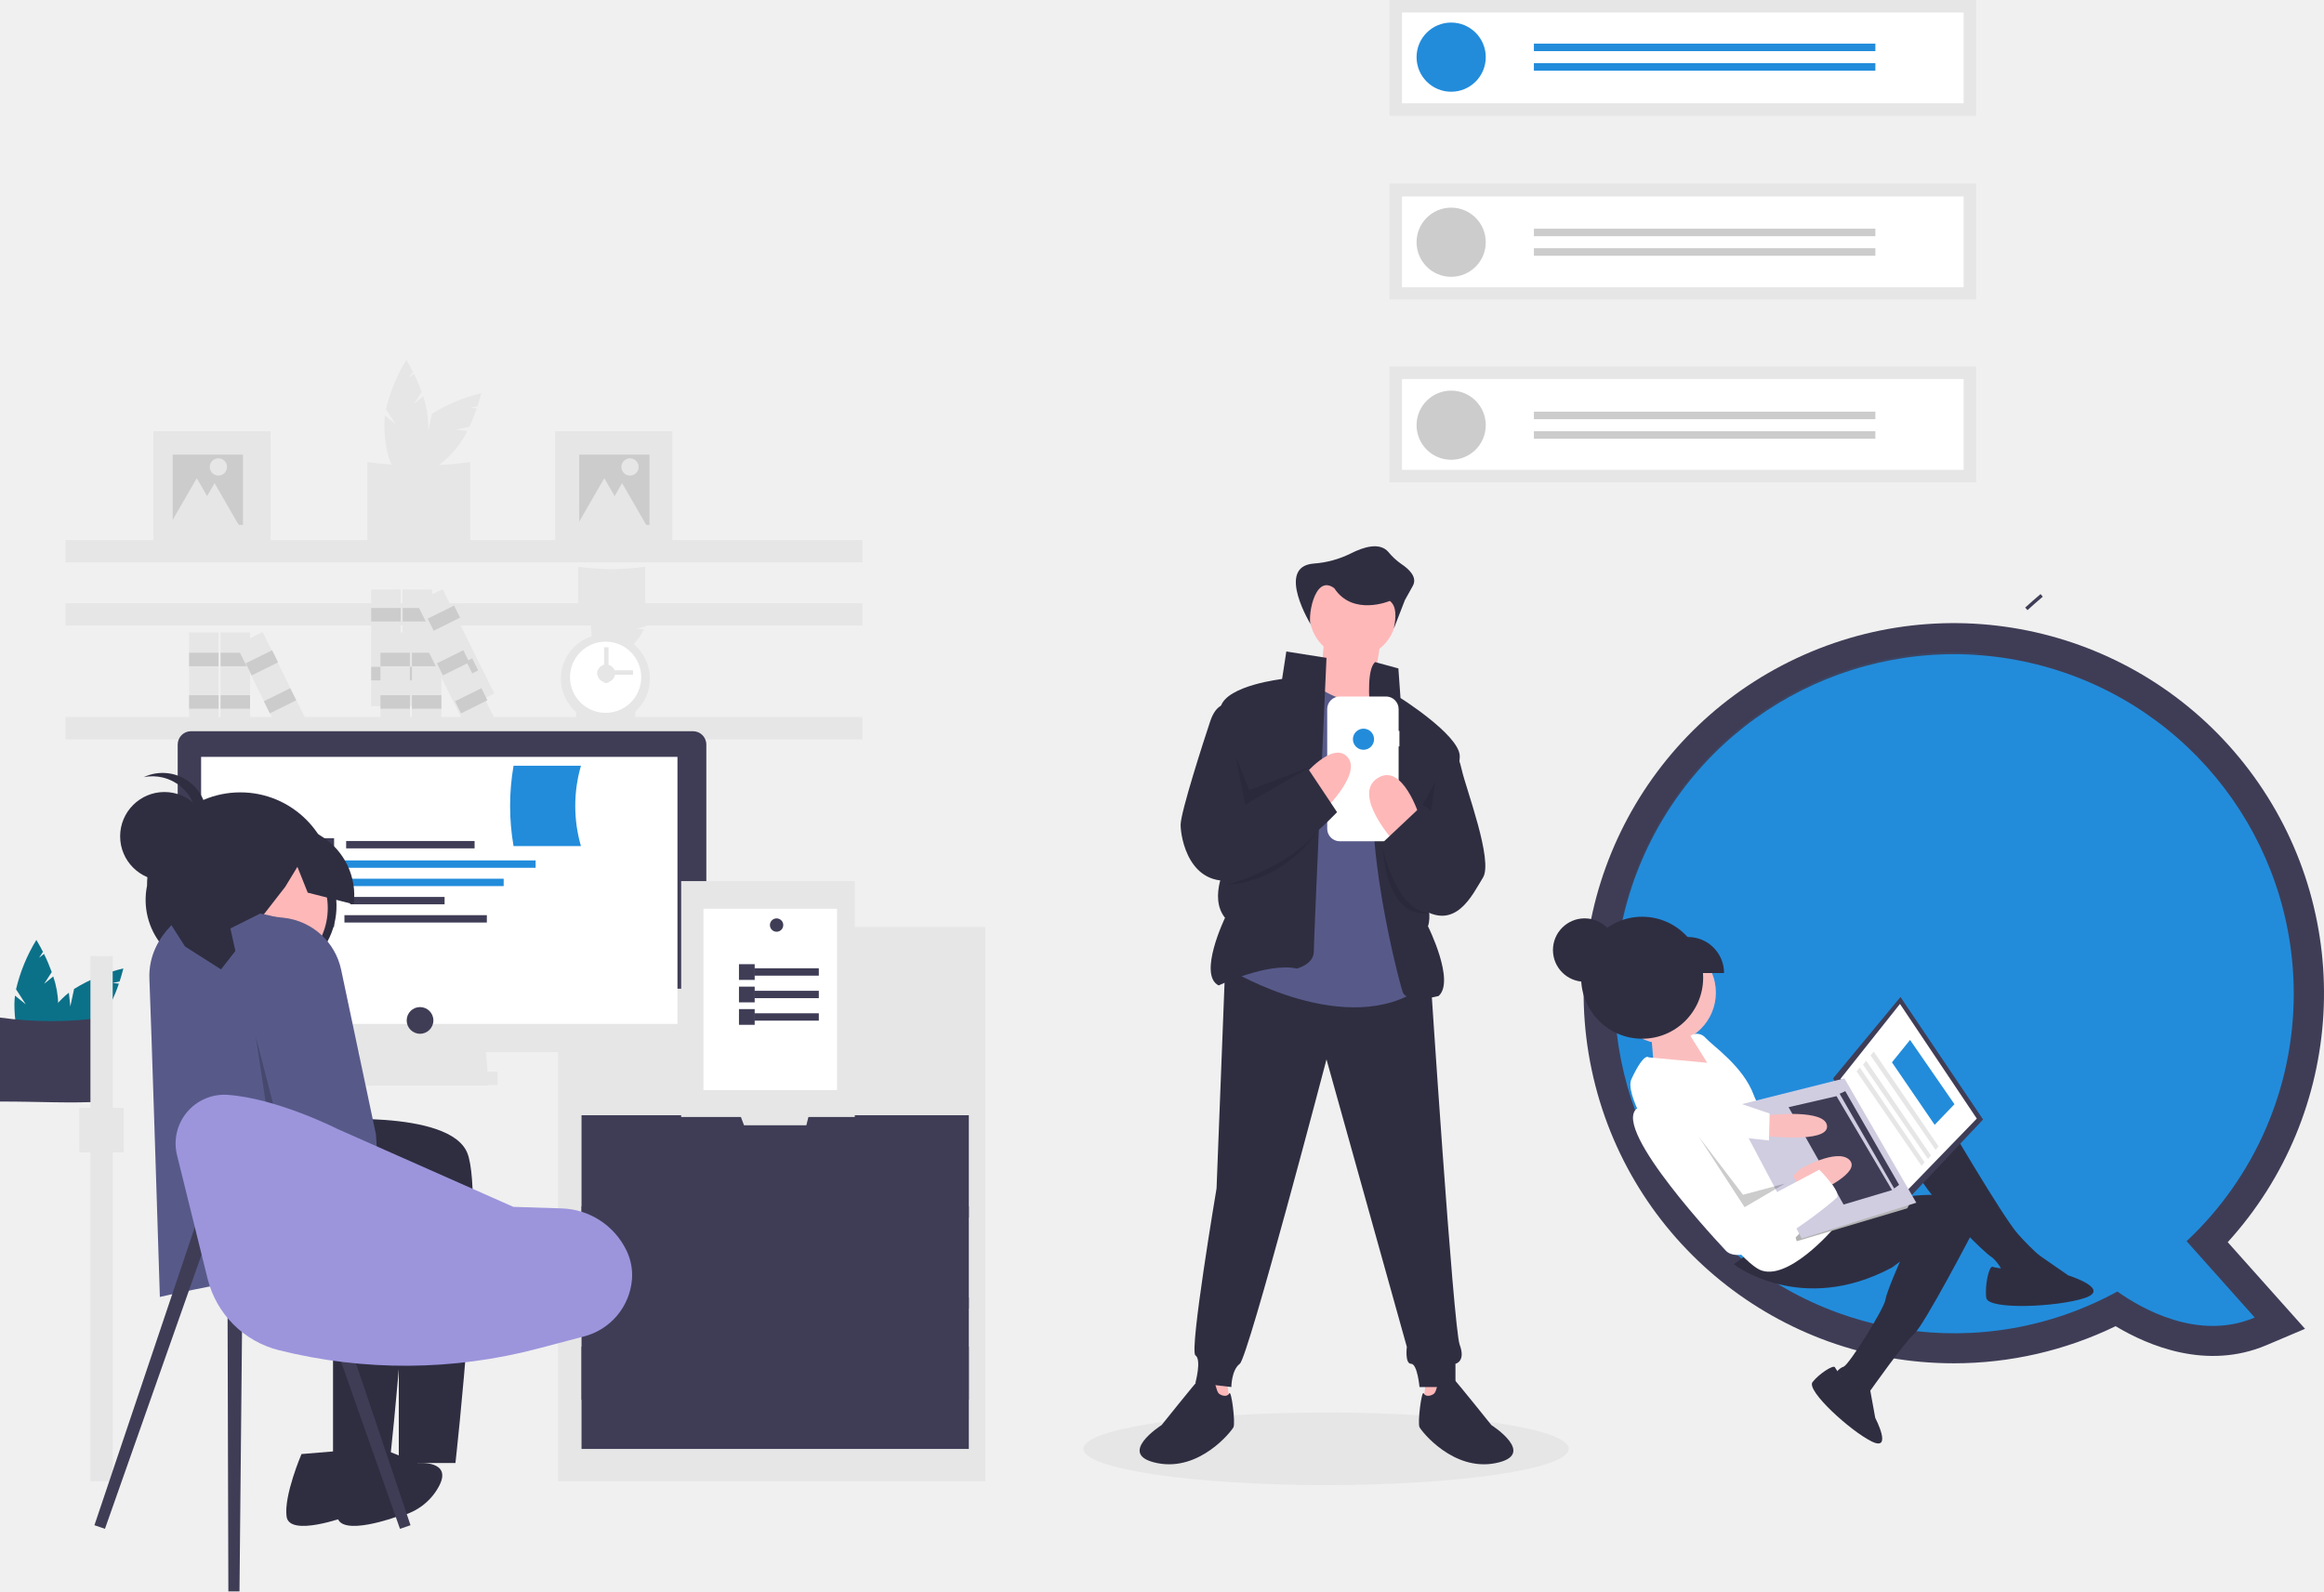
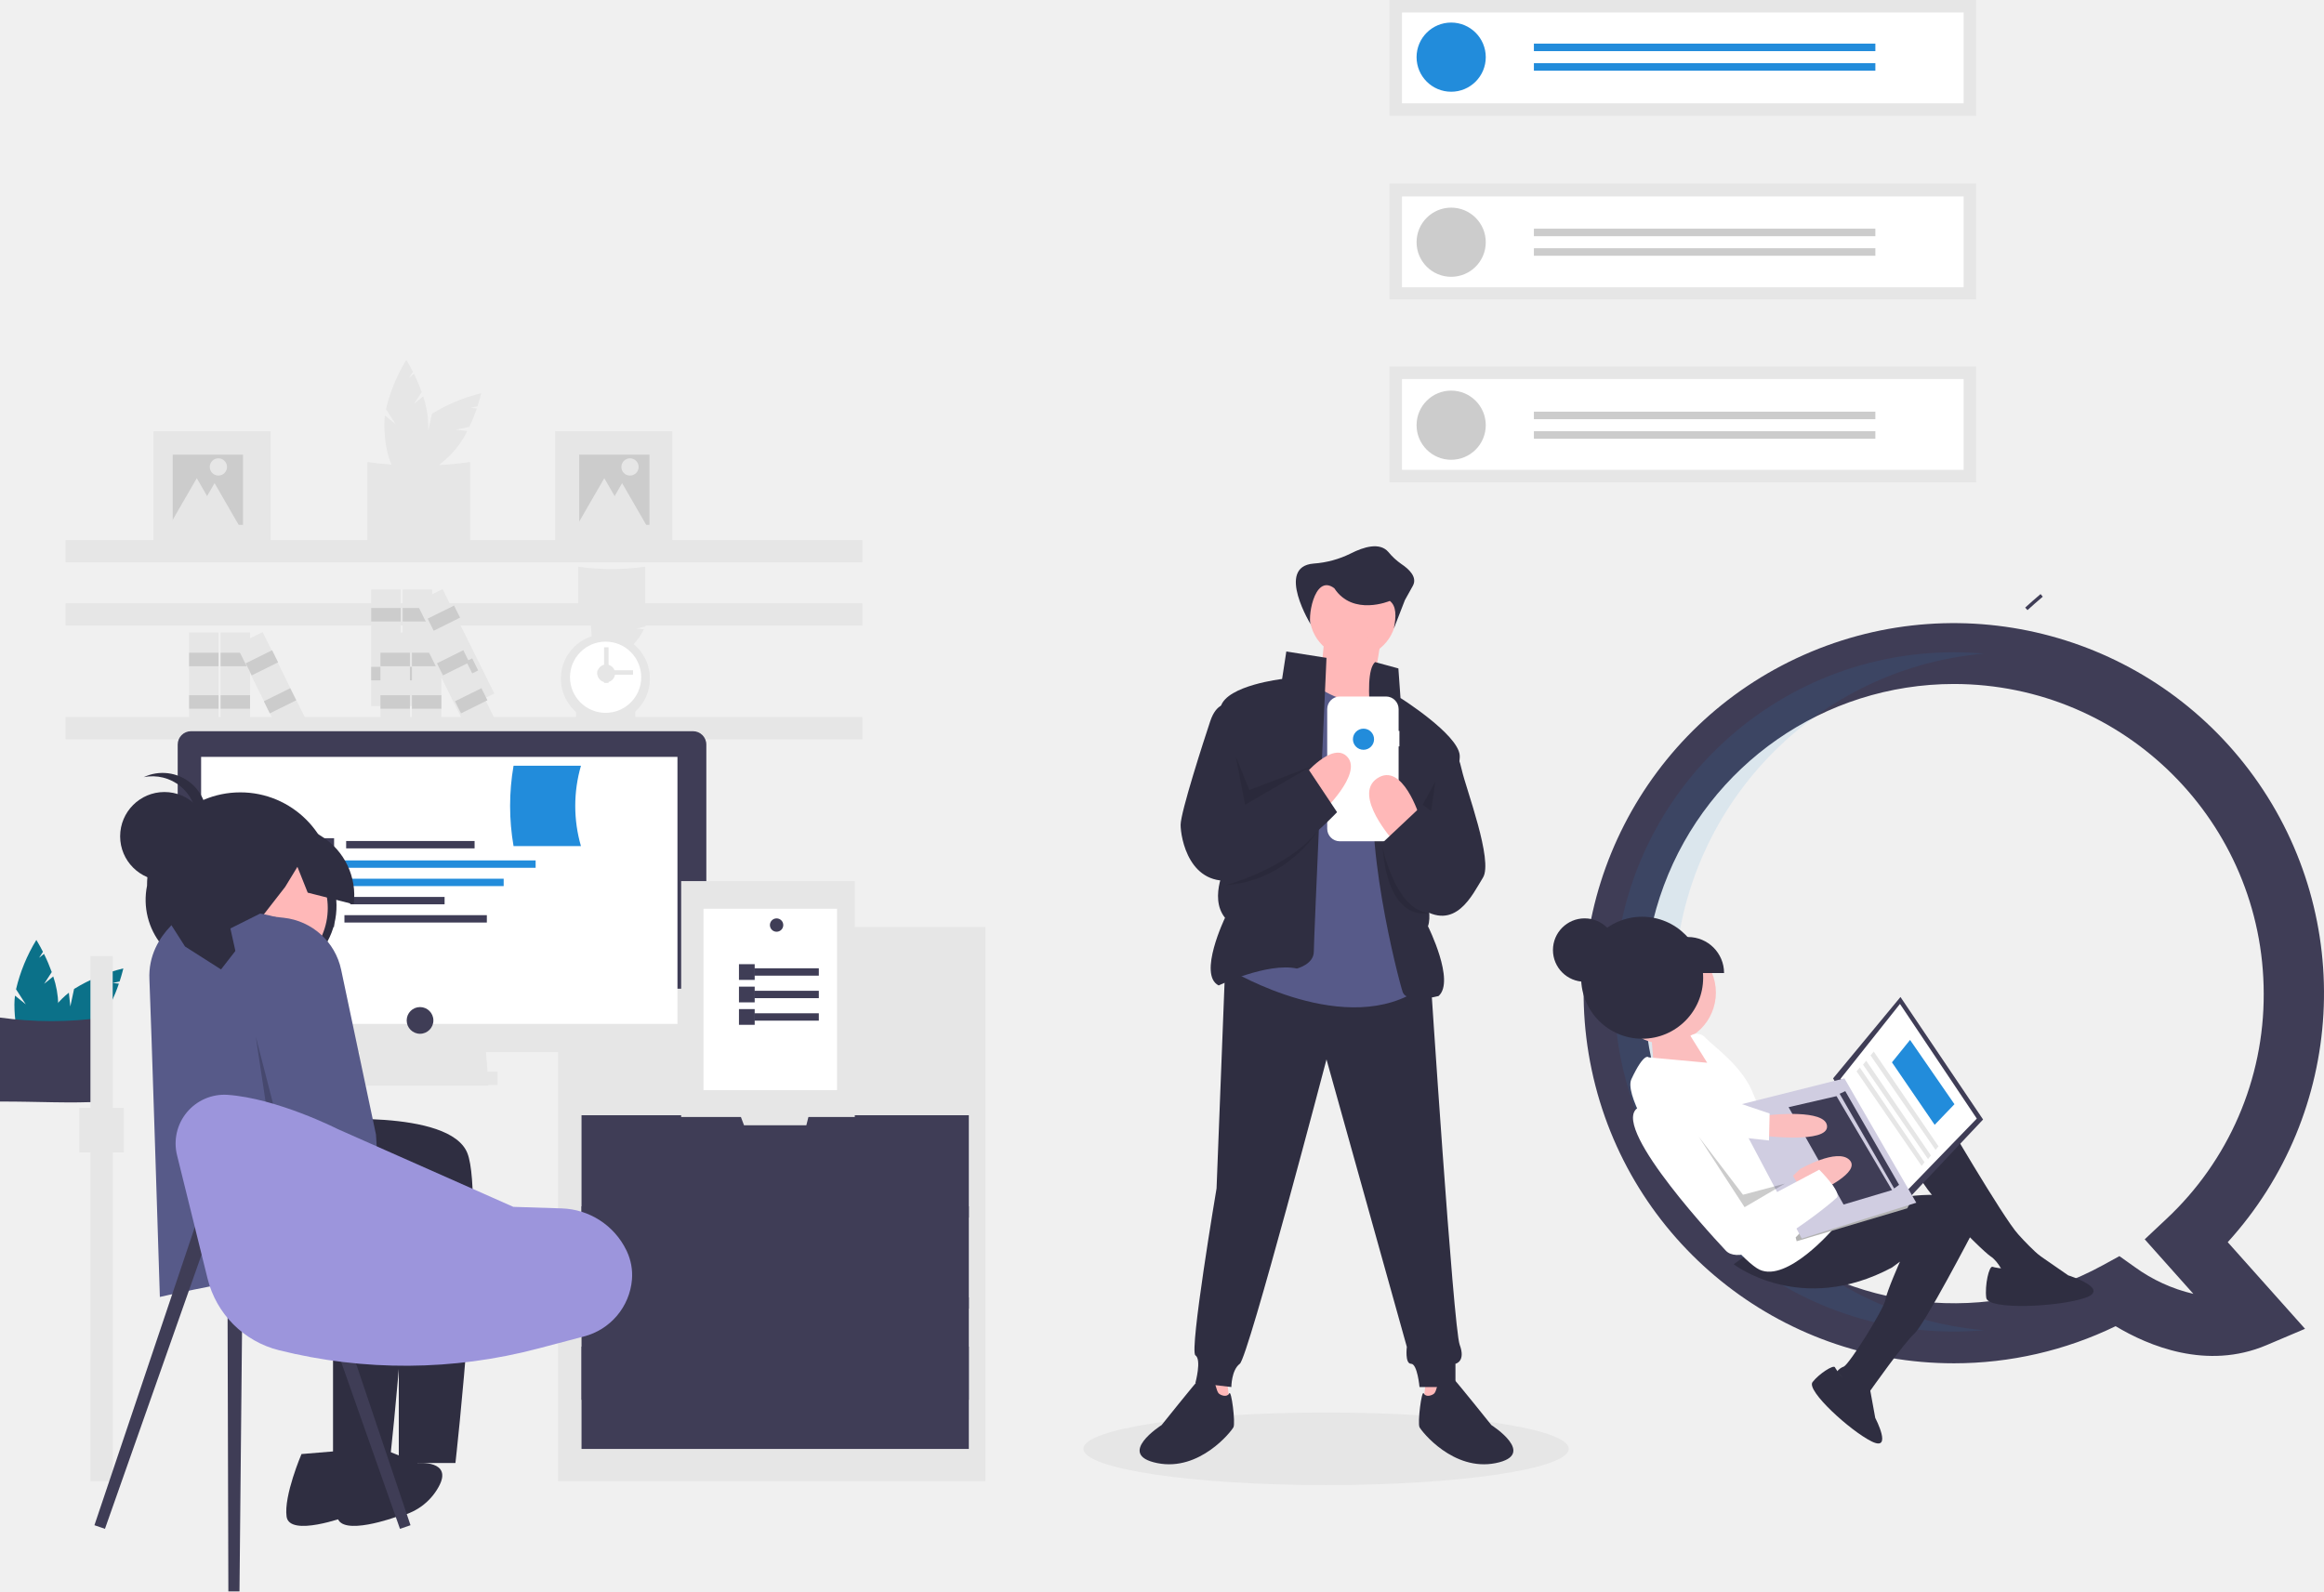
<svg xmlns="http://www.w3.org/2000/svg" width="609.286" height="417.322" viewBox="0 0 609.286 417.322">
  <g transform="translate(-643.714 -280.551)">
    <g transform="translate(374.918 277.335)">
      <ellipse cx="63.624" cy="9.52" rx="63.624" ry="9.52" transform="translate(552.834 373.625)" fill="#e6e6e6" />
      <circle cx="2.346" cy="2.346" r="2.346" transform="translate(621.424 213.776)" fill="#f2f2f2" />
      <path d="M644.576,718.4l.554,4.988-4.988-.554v-6.1Z" transform="translate(-54.062 -353.11)" fill="#ffb8b8" />
      <path d="M787.705,718.4l-.554,4.988,4.988-.554v-6.1Z" transform="translate(-145.091 -353.11)" fill="#ffb8b8" />
      <path d="M793.807,492.226l-2.217,57.089s-7.205,42.678-5.543,43.786,0,7.205,0,7.205l9.422,1.108s0-4.434,2.217-6.1S820.412,515.5,820.412,515.5l21.062,75.379s-.554,4.434,1.109,4.434,2.217,6.1,2.217,6.1h9.422v-6.1s2.771-.554,1.109-4.988-7.76-98.1-7.76-98.1Z" transform="translate(-203.847 -234.465)" fill="#2f2e41" />
      <path d="M767.649,773.08s-2.771-1.663-3.88-.554-9.977,12.194-9.977,12.194-12.194,7.76-1.108,9.977,19.4-8.314,19.953-9.422-.554-9.977-1.108-8.868-2.217.554-2.771,0S767.649,773.08,767.649,773.08Z" transform="translate(-180.46 -407.794)" fill="#2f2e41" />
      <path d="M945.483,773.08s2.771-1.663,3.88-.554,9.977,12.194,9.977,12.194,12.194,7.76,1.109,9.977-19.4-8.314-19.953-9.422.554-9.977,1.109-8.868,2.217.554,2.771,0S945.483,773.08,945.483,773.08Z" transform="translate(-299.543 -407.794)" fill="#2f2e41" />
      <circle cx="11.362" cy="11.362" r="11.362" transform="translate(612.13 153.005)" fill="#ffb8b8" />
      <path d="M716.037,209.3l-1.663,17.182,13.3,2.771L731,208.75Z" transform="translate(-100.027 -38.563)" fill="#ffb8b8" />
      <path d="M849.441,297.737s-3.326,7.205-15.519-.554L811.2,371.454s30.484,18.291,49.883,4.434l-6.651-74.825Z" transform="translate(-219.574 -113.694)" fill="#575a89" />
      <path d="M827.323,274.1l-10.531-1.663-1.109,7.205s-14.411,1.663-16.073,7.205l1.663,41.015s-4.988,8.868-.554,14.411c0,0-7.205,14.965-1.663,17.736,0,0,12.748-6.1,20.508-4.434,0,0,4.434-1.109,4.434-4.434S827.323,274.1,827.323,274.1Z" transform="translate(-210.759 -98.372)" fill="#2f2e41" />
      <path d="M907.586,279.716l6.1,1.663.554,7.76s14.965,9.422,15.519,14.965-11.085,32.147-11.085,32.147,4.434,7.76,2.771,12.748c0,0,7.205,14.411,2.771,18.291,0,0-8.314,2.217-9.422-1.109s-11.085-41.569-6.651-59.86C908.14,306.321,903.706,283.042,907.586,279.716Z" transform="translate(-278.273 -102.878)" fill="#2f2e41" />
      <path d="M896.127,312.446h-.209v-5.715a3.308,3.308,0,0,0-3.308-3.308H880.5a3.308,3.308,0,0,0-3.308,3.308v31.353a3.308,3.308,0,0,0,3.308,3.308h12.108a3.308,3.308,0,0,0,3.308-3.308v-21.57h.209Z" transform="translate(-260.441 -117.558)" fill="#fff" />
      <path d="M919.259,368.37s-4.434-14.411-11.085-9.977,4.434,16.628,4.434,16.628Z" transform="translate(-278.307 -151.071)" fill="#ffb8b8" />
      <path d="M860.685,348.275s7.76-9.422,11.639-4.988-6.651,14.411-6.651,14.411Z" transform="translate(-250.218 -141.507)" fill="#ffb8b8" />
      <path d="M788.458,308.8s-2.771-.554-4.434,4.434-7.76,23.833-7.76,27.159,2.217,16.628,14.411,14.411,26.6-17.736,26.6-17.736l-7.76-11.639L792.892,335.4Z" transform="translate(-197.943 -120.874)" fill="#2f2e41" />
      <path d="M657.882,291.9,660.2,303.86l17.182-9.976-16.074,6.1-3.544-8.792Z" transform="translate(-64.973 -89.609)" opacity="0.1" />
      <path d="M786.424,314.551l2.217,1.663,1.108-7.76Z" transform="translate(-144.641 -100.3)" opacity="0.1" />
      <path d="M807.558,410.3s16.28-4.429,23.936-14.131C831.495,396.166,823.632,409.189,807.558,410.3Z" transform="translate(-217.321 -174.985)" opacity="0.1" />
      <path d="M915.268,407.076s3.428,16.778,12.245,17.257C927.513,424.333,916.931,427.584,915.268,407.076Z" transform="translate(-284.016 -181.74)" opacity="0.1" />
      <path d="M933.732,337.938s1.663,1.109,2.771,6.1,8.314,23.833,5.543,28.267-7.205,14.411-16.628,7.76L916,362.88l9.422-8.868,3.88,2.771Z" transform="translate(-284.467 -138.929)" fill="#2f2e41" />
      <path d="M859.648,220.749s-9.529-15.444.621-16.247A25.878,25.878,0,0,0,870,201.849c3.364-1.712,7.6-3.013,9.853-.378a16.745,16.745,0,0,0,3.407,3.156c1.98,1.313,4.27,3.441,3,5.724l-2.079,3.743-2.911,7.486c.678-3.229.7-5.94-1.04-7.278,0,0-9.678,4.119-14.556-3.327C860.218,206.879,858.481,219.773,859.648,220.749Z" transform="translate(-247.063 -53.5)" fill="#2f2e41" />
      <circle cx="2.771" cy="2.771" r="2.771" transform="translate(623.493 194.297)" fill="#228cdb" />
    </g>
    <g transform="translate(1008 280.551)">
      <rect width="153.804" height="30.366" transform="translate(0 96.122)" fill="#e6e6e6" />
      <rect width="153.804" height="30.366" transform="translate(0 48.14)" fill="#e6e6e6" />
      <rect width="153.804" height="30.366" fill="#e6e6e6" />
      <path d="M183.95,174.985H331.2V151.176H183.95Z" transform="translate(-180.671 -147.898)" fill="#fff" />
      <path d="M183.95,322.735H331.2V298.927H183.95Z" transform="translate(-180.671 -247.402)" fill="#fff" />
      <path d="M183.95,469.353H331.2V445.545H183.95Z" transform="translate(-180.671 -346.144)" fill="#fff" />
      <circle cx="9.07" cy="9.07" r="9.07" transform="translate(7.099 5.916)" fill="#228cdb" />
      <rect width="89.522" height="1.972" transform="translate(37.859 11.437)" fill="#228cdb" />
      <rect width="89.522" height="1.972" transform="translate(37.859 16.563)" fill="#228cdb" />
      <circle cx="9.07" cy="9.07" r="9.07" transform="translate(7.099 54.45)" fill="#ccc" />
      <rect width="89.522" height="1.972" transform="translate(37.859 59.971)" fill="#ccc" />
      <rect width="89.522" height="1.972" transform="translate(37.859 65.098)" fill="#ccc" />
      <circle cx="9.07" cy="9.07" r="9.07" transform="translate(7.099 102.432)" fill="#ccc" />
      <rect width="89.522" height="1.972" transform="translate(37.859 107.954)" fill="#ccc" />
      <rect width="89.522" height="1.972" transform="translate(37.859 113.08)" fill="#ccc" />
    </g>
    <g transform="translate(1050.851 338.64)">
      <path d="M272.591,534.157a97.048,97.048,0,1,1,71.764-31.766l20.267,22.719-10.113,4.29c-15.645,6.636-30.955.179-39.549-4.975A97.171,97.171,0,0,1,272.591,534.157Zm0-178.144a81.2,81.2,0,1,0,39.043,152.41l4.322-2.375,4.025,2.864a42.578,42.578,0,0,0,15.362,7.029l-12.753-14.3,5.59-5.253a80.435,80.435,0,0,0,25.609-59.18A81.292,81.292,0,0,0,272.591,356.013Z" transform="translate(-167.444 -234.736)" fill="#3f3d56" />
-       <path d="M371.058,446.674a89.037,89.037,0,1,0-46.245,78.115c6.157,4.381,21.178,13.119,36.016,6.825l-17.862-20.023a88.82,88.82,0,0,0,28.091-64.917Z" transform="translate(-176.84 -244.198)" fill="#228cdb" />
+       <path d="M371.058,446.674a89.037,89.037,0,1,0-46.245,78.115c6.157,4.381,21.178,13.119,36.016,6.825l-17.862-20.023a88.82,88.82,0,0,0,28.091-64.917Z" transform="translate(-176.84 -244.198)" fill="rgba(34,140,219,0)" />
      <path d="M208.66,445.7a89.076,89.076,0,0,1,81.2-88.722c-2.595-.227-5.219-.35-7.873-.35a89.072,89.072,0,1,0,0,178.144c2.65,0,5.269-.125,7.86-.351A89.076,89.076,0,0,1,208.66,445.7Z" transform="translate(-176.84 -243.672)" fill="#228cdb" opacity="0.1" style="isolation:isolate" />
      <circle cx="8.311" cy="8.311" r="8.311" transform="translate(0.002 182.741)" fill="#2f2e41" />
      <path d="M68.678,481.749l-4.186-4.069-8.406,2.611.807,9.733,17.284-.8-5.31-7.215Z" transform="translate(-30.238 -266.023)" fill="#fbbebe" />
      <circle cx="13.437" cy="13.437" r="13.437" transform="translate(15.847 188.768)" fill="#fbbebe" />
      <path d="M393.915,617.061s16.508,28.368,20.436,32.627a71.307,71.307,0,0,0,5.961,5.941s-1.847,6.126-4.789,5.907a13.843,13.843,0,0,1-4.852-1.2s-1.313-3.4-3.6-4.9-21-19.9-20.562-25.782S393.915,617.061,393.915,617.061Z" transform="translate(-292.368 -384.089)" fill="#2f2e41" />
      <path d="M275.023,683.6s17.6,13.661,41.521.825l2.061-1.517s-3.479,7.826-3.8,9.948c-.374,2.46-9.431,16.871-10.909,17.562a3.833,3.833,0,0,0-1.8,1.327l6.272,6.9,2.319-1.707s9.043-12.812,11.687-15.155,15.246-26.513,15.246-26.513,4.818-9.107-7.206-9.792-17.556,2.592-17.556,2.592l-21.339,3.39Z" transform="translate(-227.625 -410.145)" fill="#2f2e41" />
      <path d="M445.485,697.841l8.9,6.16s11.358,3.558,4.361,5.927-25.432,3.225-25.851-.043.727-8.41,1.647-8.128S441.849,703.7,445.485,697.841Z" transform="translate(-319.295 -427.643)" fill="#2f2e41" />
      <path d="M336.6,767.576l1.648,9.048s4.685,8.961-.94,6.18-17.216-13.341-15.5-15.555,5.489-4.615,5.872-3.894S330.9,768.908,336.6,767.576Z" transform="translate(-253.75 -462.895)" fill="#2f2e41" />
      <path d="M255.167,625.017s-11.964,13.969-19.228,10.576-36.982-42.7-33.588-49.959,4.531-5.718,4.531-5.718l15.344,1.419-4.415-7.079a2.986,2.986,0,0,1,4.026.612c1.964,2.129,9.851,7.448,12.6,14.959s10.813,7.137,10.813,7.137Z" transform="translate(-181.782 -360.728)" fill="#fff" />
      <path d="M218.083,491.8l-20.74,22.016-18.579-32.8,17.662-21.34Z" transform="translate(-105.314 -256.315)" fill="#3f3d56" />
      <path d="M218.913,493.7,200.18,513.042,183.206,483.23l15.567-19.6Z" transform="translate(-107.793 -258.449)" fill="#fff" />
      <path d="M183.051,575.336l1.016.841-.652,1.274-29,8.631-.274-.994,1.319-1.365Z" transform="translate(-90.513 -318.676)" fill="#b3b3b3" />
      <path d="M163.085,538.594l-30.031,9.39-18.307-34.592,29.5-7.411Z" transform="translate(-67.828 -281.282)" fill="#d0cde1" />
      <path d="M196.5,537.821l-1.289.948-14.3-24.829,1.478-.69Z" transform="translate(-105.75 -285.201)" fill="#3f3d56" />
      <path d="M176.582,540.738l-12.7,3.788-14.421-25.534,12.568-2.893Z" transform="translate(-87.682 -286.738)" fill="#3f3d56" />
      <path d="M286.8,620.372l2.63-.744s14.668-1.659,14.882,2.951-16.851,2.471-16.851,2.471l-2.276-3.092Z" transform="translate(-232.444 -385.316)" fill="#fbbebe" />
      <path d="M312.776,654.042l3.661-1.5s11.051-4.955,7.881-8.183-12.947,2.378-12.947,2.378l-1.872,1.775Z" transform="translate(-246.569 -398.266)" fill="#fbbebe" />
      <path d="M252.408,630.825s5.961,5.941,4.6,7.336-23.6,19.75-29.112,13.877-32.377-35.359-21.924-37.888,13.215,3.383,13.215,3.383l13.8,23.609Z" transform="translate(-182.592 -382.181)" fill="#fff" />
      <path d="M111.916,518.781l9.792,3.32-.16,7.069-10.356-1.117Z" transform="translate(-64.901 -288.184)" fill="#fff" />
      <path d="M105.469,551.423,94.919,557.6,82.865,539.06,94.5,554.331Z" transform="translate(-44.677 -299.117)" opacity="0.2" />
      <circle cx="15.996" cy="15.996" r="15.996" transform="translate(7.39 182.314)" fill="#2f2e41" />
      <path d="M225.2,506.371l-11.2-16.385,4.748-5.878,11.638,16.857Z" transform="translate(-125.122 -269.489)" fill="#228cdb" />
      <path d="M217.665,516.52l-17.052-24.79.841-1.016,16.972,24.848Z" transform="translate(-117.349 -273.051)" fill="#e6e6e6" />
      <path d="M212.9,521.753l-17.052-24.79.841-1.016L213.658,520.8Z" transform="translate(-114.559 -275.872)" fill="#e6e6e6" />
      <path d="M208.835,525.6l-17.052-24.79.841-1.016L209.6,524.647Z" transform="translate(-112.183 -277.949)" fill="#e6e6e6" />
      <path d="M66.117,425.544h4.948a9.447,9.447,0,0,1,9.447,9.447h-14.4Z" transform="translate(-35.647 -237.914)" fill="#2f2e41" />
      <path d="M454.736,327.071l.608.663c1.305-1.2,2.653-2.383,4.006-3.519l-.579-.689C457.409,324.671,456.051,325.864,454.736,327.071Z" transform="translate(-330.928 -225.826)" fill="#3f3d56" />
      <path d="M495.822,296.834Z" transform="translate(-352.037 -211.434)" fill="#3f3d56" />
    </g>
    <g transform="translate(631.548 374.923)">
      <path d="M495.378,72l1.988-3.073a46.079,46.079,0,0,0-2.04-4.775l-1.286,1.038,1.018-1.573c-.97-1.91-1.734-3.113-1.734-3.113A44.15,44.15,0,0,0,488,73.438l2.551,3.943L487.732,75.1a18.646,18.646,0,0,0-.155,2.337c0,7.88,2.573,14.267,5.748,14.267s5.748-6.388,5.748-14.267a24.537,24.537,0,0,0-1.315-7.363Z" transform="translate(-374.642 -60.501)" fill="#e6e6e6" />
      <path d="M513.7,85.344l3.579-.767a46.082,46.082,0,0,0,1.934-4.819l-1.643-.175,1.832-.393c.664-2.036.975-3.427.975-3.427a44.151,44.151,0,0,0-12.91,5.386l-.984,4.592-.384-3.611a18.638,18.638,0,0,0-1.762,1.543c-5.572,5.572-8.269,11.908-6.024,14.153s8.581-.452,14.153-6.024a24.538,24.538,0,0,0,4.276-6.136Z" transform="translate(-382.058 -67.017)" fill="#e6e6e6" />
      <path d="M507.943,129.278c-8.3.531-17.341-.031-26.961,0V107.253a97.179,97.179,0,0,0,26.961,0Z" transform="translate(-372.502 -80.46)" fill="#e6e6e6" />
      <path d="M627.839,170.067l1.3-2a30.077,30.077,0,0,0-1.33-3.114l-.839.677.664-1.026c-.633-1.245-1.13-2.03-1.13-2.03a28.793,28.793,0,0,0-3.469,8.437l1.664,2.572-1.842-1.488a12.156,12.156,0,0,0-.1,1.524c0,5.139,1.678,9.3,3.749,9.3s3.749-4.166,3.749-9.3a16,16,0,0,0-.857-4.8Z" transform="translate(-455.636 -104.076)" fill="#e6e6e6" />
      <path d="M639.784,178.772l2.334-.5a30.072,30.072,0,0,0,1.261-3.143l-1.072-.114,1.195-.256c.433-1.328.636-2.235.636-2.235a28.792,28.792,0,0,0-8.419,3.513l-.642,2.995-.25-2.355a12.155,12.155,0,0,0-1.149,1.006c-3.634,3.634-5.393,7.766-3.929,9.23s5.6-.295,9.23-3.929a16,16,0,0,0,2.789-4Z" transform="translate(-460.791 -108.325)" fill="#e6e6e6" />
      <path d="M636.033,207.422c-5.412.346-11.309-.02-17.583,0V193.059a63.373,63.373,0,0,0,17.583,0Z" transform="translate(-454.714 -138.81)" fill="#e6e6e6" />
      <path d="M631.734,282.951c-4.779.306-9.986-.018-15.525,0V270.268a55.961,55.961,0,0,0,15.526,0Z" transform="translate(-453.01 -184.287)" fill="#e6e6e6" />
      <rect width="208.916" height="5.836" transform="translate(29.352 47.269)" fill="#e6e6e6" />
      <rect width="208.916" height="5.836" transform="translate(29.352 63.842)" fill="#e6e6e6" />
      <rect width="208.916" height="5.836" transform="translate(29.352 93.663)" fill="#e6e6e6" />
      <circle cx="11.671" cy="11.671" r="11.671" transform="translate(159.216 71.905)" fill="#e6e6e6" />
      <circle cx="9.337" cy="9.337" r="9.337" transform="translate(161.602 73.889)" fill="#fff" />
      <circle cx="2.334" cy="2.334" r="2.334" transform="translate(168.755 79.885)" fill="#e6e6e6" />
      <rect width="1.167" height="9.337" transform="translate(178.132 81.394) rotate(90)" fill="#e6e6e6" />
      <rect width="1.167" height="9.337" transform="translate(171.708 84.704) rotate(180)" fill="#e6e6e6" />
      <rect width="7.722" height="30.568" transform="translate(117.737 60.234)" fill="#e6e6e6" />
      <rect width="7.722" height="3.539" transform="translate(117.737 65.06)" fill="#ccc" />
      <rect width="7.722" height="3.539" transform="translate(117.737 80.505)" fill="#ccc" />
      <rect width="7.722" height="30.568" transform="translate(109.484 60.234)" fill="#e6e6e6" />
      <rect width="7.722" height="3.539" transform="translate(109.484 65.06)" fill="#ccc" />
      <rect width="7.722" height="3.539" transform="translate(109.484 80.505)" fill="#ccc" />
      <rect width="7.722" height="30.568" transform="matrix(0.896, -0.444, 0.444, 0.896, 121.274, 63.534)" fill="#e6e6e6" />
      <rect width="7.722" height="3.539" transform="matrix(0.896, -0.444, 0.444, 0.896, 124.293, 67.859)" fill="#ccc" />
      <rect width="7.722" height="3.539" transform="matrix(0.896, -0.444, 0.444, 0.896, 129.04, 81.7)" fill="#ccc" />
      <rect width="7.722" height="30.568" transform="translate(70.001 71.479)" fill="#e6e6e6" />
      <rect width="7.722" height="3.539" transform="translate(70.001 76.802)" fill="#ccc" />
      <rect width="7.722" height="3.539" transform="translate(70.001 87.941)" fill="#ccc" />
      <rect width="7.722" height="30.568" transform="translate(61.748 71.479)" fill="#e6e6e6" />
      <rect width="7.722" height="3.539" transform="translate(61.748 76.802)" fill="#ccc" />
      <rect width="7.722" height="3.539" transform="translate(61.748 87.941)" fill="#ccc" />
      <rect width="7.722" height="30.568" transform="matrix(0.896, -0.444, 0.444, 0.896, 74.094, 74.798)" fill="#e6e6e6" />
      <rect width="7.722" height="3.539" transform="matrix(0.896, -0.444, 0.444, 0.896, 76.589, 79.571)" fill="#ccc" />
      <rect width="7.722" height="3.539" transform="matrix(0.896, -0.444, 0.444, 0.896, 81.336, 89.526)" fill="#ccc" />
      <rect width="7.722" height="30.568" transform="translate(120.164 71.479)" fill="#e6e6e6" />
      <rect width="7.722" height="3.539" transform="translate(120.164 76.802)" fill="#ccc" />
      <rect width="7.722" height="3.539" transform="translate(120.164 87.941)" fill="#ccc" />
      <rect width="7.722" height="30.568" transform="translate(111.911 71.479)" fill="#e6e6e6" />
      <rect width="7.722" height="3.539" transform="translate(111.911 76.802)" fill="#ccc" />
      <rect width="7.722" height="3.539" transform="translate(111.911 87.941)" fill="#ccc" />
      <rect width="7.722" height="30.568" transform="matrix(0.896, -0.444, 0.444, 0.896, 123.673, 74.798)" fill="#e6e6e6" />
      <rect width="7.722" height="3.539" transform="matrix(0.896, -0.444, 0.444, 0.896, 126.718, 79.571)" fill="#ccc" />
      <rect width="7.722" height="3.539" transform="matrix(0.896, -0.444, 0.444, 0.896, 131.465, 89.526)" fill="#ccc" />
      <rect width="30.692" height="30.692" transform="translate(157.715 18.709)" fill="#e6e6e6" />
      <rect width="18.415" height="18.415" transform="translate(164.019 24.847)" fill="#ccc" />
      <path d="M464.182,54.143l3.9,6.763,3.9,6.763H456.373l3.9-6.763Z" transform="translate(-293.588 -23.114)" fill="#e6e6e6" />
      <path d="M476.021,56.4l3.905,6.763,3.9,6.763H468.212l3.905-6.763Z" transform="translate(-300.757 -24.077)" fill="#e6e6e6" />
      <circle cx="2.262" cy="2.262" r="2.262" transform="translate(175.073 25.816)" fill="#e6e6e6" />
      <rect width="30.692" height="30.692" transform="translate(52.41 18.709)" fill="#e6e6e6" />
      <rect width="18.415" height="18.415" transform="translate(57.456 24.847)" fill="#ccc" />
      <path d="M193.318,54.143l3.9,6.763,3.9,6.763H185.509l3.9-6.763Z" transform="translate(-129.564 -23.114)" fill="#e6e6e6" />
      <path d="M205.157,56.4l3.9,6.763,3.9,6.763H197.348l3.9-6.763Z" transform="translate(-136.734 -24.077)" fill="#e6e6e6" />
      <circle cx="2.262" cy="2.262" r="2.262" transform="translate(67.161 25.816)" fill="#e6e6e6" />
      <path d="M224.513,449.782l1.988-3.073a46.071,46.071,0,0,0-2.04-4.775l-1.286,1.038,1.018-1.573c-.97-1.91-1.734-3.113-1.734-3.113a44.153,44.153,0,0,0-5.32,12.937l2.552,3.943-2.825-2.281a18.64,18.64,0,0,0-.155,2.337c0,7.88,2.573,14.267,5.748,14.267s5.748-6.388,5.748-14.267a24.538,24.538,0,0,0-1.315-7.363Z" transform="translate(-200.767 -286.167)" fill="#0b7189" />
      <path d="M242.831,463.129l3.579-.767a46.077,46.077,0,0,0,1.934-4.819l-1.643-.175,1.832-.393c.664-2.036.975-3.427.975-3.427a44.151,44.151,0,0,0-12.91,5.386l-.984,4.592-.384-3.61a18.635,18.635,0,0,0-1.762,1.543c-5.572,5.572-8.269,11.908-6.024,14.153s8.581-.452,14.153-6.024a24.537,24.537,0,0,0,4.276-6.136Z" transform="translate(-205.011 -293.964)" fill="#0b7189" />
      <path d="M237.078,507.062c-8.3.531-17.342-.031-26.961,0V485.038a97.182,97.182,0,0,0,26.961,0Z" transform="translate(-197.952 -312.567)" fill="#3f3d56" />
      <rect width="112.045" height="145.308" transform="translate(158.462 148.752)" fill="#e6e6e6" />
      <rect width="5.836" height="137.721" transform="translate(35.876 156.338)" fill="#e6e6e6" />
      <rect width="11.671" height="11.671" transform="translate(32.958 196.167)" fill="#e6e6e6" />
      <path d="M569.759,489.8l-.657,2.626h-16.34l-.984-2.626H510.162V516.64H611.7V489.8Z" transform="translate(-345.537 -291.708)" fill="#3f3d56" />
      <path d="M569.759,548.857l-.657,2.626h-16.34l-.984-2.626H510.162V575.7H611.7V548.857Z" transform="translate(-345.537 -326.882)" fill="#3f3d56" />
      <path d="M569.759,607.918l-.657,2.626h-16.34l-.984-2.626H510.162v26.844H611.7V607.918Z" transform="translate(-345.537 -362.057)" fill="#3f3d56" />
      <path d="M569.759,666.979,569.1,669.6h-16.34l-.984-2.626H510.162v26.844H611.7V666.979Z" transform="translate(-345.537 -408.225)" fill="#3f3d56" />
      <path d="M352.136,443.362h-34.43l1.167-15.172h32.1Z" transform="translate(-211.883 -253.063)" fill="#e6e6e6" />
      <rect width="38.515" height="3.501" transform="translate(104.129 186.659)" fill="#e6e6e6" />
      <path d="M521,318.128H389.406a3.5,3.5,0,0,0-3.5,3.5v80.24H524.5v-80.24A3.5,3.5,0,0,0,521,318.128Z" transform="translate(-327.155 -220.752)" fill="#3f3d56" />
      <path d="M385.9,464.252v13.13a3.5,3.5,0,0,0,3.5,3.5H521a3.5,3.5,0,0,0,3.5-3.5v-13.13Z" transform="translate(-327.155 -299.345)" fill="#e6e6e6" />
      <rect width="124.883" height="70.028" transform="translate(64.894 104.109)" fill="#fff" />
      <circle cx="3.501" cy="3.501" r="3.501" transform="translate(118.785 169.72)" fill="#3f3d56" />
      <rect width="33.672" height="1.933" transform="translate(102.917 126.171)" fill="#3f3d56" />
      <rect width="51.997" height="1.933" transform="translate(100.595 131.263)" fill="#228cdb" />
      <rect width="42.377" height="1.933" transform="translate(101.837 136.061)" fill="#228cdb" />
      <rect width="24.739" height="1.933" transform="translate(103.985 140.84)" fill="#3f3d56" />
      <rect width="37.337" height="1.933" transform="translate(102.467 145.619)" fill="#3f3d56" />
      <rect width="4.123" height="4.123" transform="translate(95.631 125.435)" fill="#3f3d56" />
      <rect width="4.123" height="4.123" transform="translate(95.631 130.224)" fill="#6c63ff" />
      <rect width="4.123" height="4.123" transform="translate(95.631 135.012)" fill="#6c63ff" />
      <rect width="4.123" height="4.123" transform="translate(95.631 139.8)" fill="#3f3d56" />
      <rect width="4.123" height="4.123" transform="translate(95.631 144.589)" fill="#3f3d56" />
      <path d="M592.105,343.269h-17.67a61.8,61.8,0,0,1,0-21.068h17.67a37.908,37.908,0,0,0,0,21.068Z" transform="translate(-427.631 -215.762)" fill="#228cdb" />
      <path d="M362.216,396.377l-7.269-1.772a18.715,18.715,0,0,1-18.368-22.421h0a24.462,24.462,0,0,1,24.431-24.493h0A24.462,24.462,0,0,1,385.5,372.122h0A19.439,19.439,0,0,1,362.216,396.377Z" transform="translate(-285.866 -234.276)" fill="#2f2e41" />
      <circle cx="17.974" cy="17.974" r="17.974" transform="translate(62.147 125.768)" fill="#ffb8b8" />
      <path d="M368.408,422.108s-5.47,18.756-8.6,20.318,25.007,3.907,25.007,3.907-.781-17.974.781-19.537S368.408,422.108,368.408,422.108Z" transform="translate(-298.401 -275.485)" fill="#ffb8b8" />
      <path d="M393.221,623.645s35.167-3.126,39.855,8.6-3.126,81.274-3.126,81.274H415.1V656.467s-63.31-18-63.31-24.248S393.221,623.645,393.221,623.645Z" transform="translate(-298.382 -424.236)" fill="#2f2e41" />
      <path d="M474.121,775.29l7.815,3.126s9.378-.781,5.47,6.252a15.476,15.476,0,0,1-10.941,7.815s-14.848,5.47-15.63,0,3.907-16.411,3.907-16.411Z" transform="translate(-360.238 -489.137)" fill="#2f2e41" />
      <path d="M372.17,619.663s35.167-3.126,39.856,8.6-3.126,81.274-3.126,81.274H394.051V652.486s-44.94-10.409-44.94-16.661c0-2.937-3.062-17.864,2.334-21.008C357.536,611.267,372.17,619.663,372.17,619.663Z" transform="translate(-294.575 -420.254)" fill="#2f2e41" />
      <path d="M440.03,775.29l7.815,3.126s9.378-.781,5.47,6.252a15.475,15.475,0,0,1-10.941,7.815s-14.848,5.47-15.63,0,3.907-16.411,3.907-16.411Z" transform="translate(-339.442 -489.137)" fill="#2f2e41" />
      <path d="M352.606,453.471l23.485,2.553a17.3,17.3,0,0,1,15.054,13.62l9.131,43.22s3.126,42.981-3.126,45.326-14.848-9.378-26.57-7.815-26.961,5.08-26.961,5.08-2.42-76.935-2.735-83.228C340.253,459.647,352.606,453.471,352.606,453.471Z" transform="translate(-289.541 -309.72)" fill="#575a89" />
      <path d="M454.97,627.823l9.641,5.678s17.3-2.482,16.757,3.6-19.421,4.9-19.421,4.9l-11.619-7.16Z" transform="translate(-354.269 -395.597)" fill="#ffb8b8" />
      <circle cx="11.611" cy="11.611" r="11.611" transform="translate(43.663 113.326)" fill="#2f2e41" />
      <path d="M342.912,339.788a11.605,11.605,0,0,0-13.9-11.368,11.605,11.605,0,1,1,7.238,21.872A11.6,11.6,0,0,0,342.912,339.788Z" transform="translate(-279.173 -218.992)" fill="#2f2e41" />
      <path d="M358.327,358.428l15.653-2.882,12.038,7.545a18.26,18.26,0,0,1,8.411,17.82l-12.056-3.056-2.7-6.769-3.215,5.27L359.647,397.99l-9.439-6.011-8.415-13.186Z" transform="translate(-289.534 -238.142)" fill="#2f2e41" />
      <path d="M393.136,462.16l7.815-3.907s16.411,2.344,19.537,13.285,17.193,86.744,17.193,86.744l-13.285,6.252-18.755-46.107Z" transform="translate(-320.568 -313.056)" fill="#575a89" />
      <path d="M245.917,458.23l7.821,30.359,13.87,34.1-.481,1.181-16.542-34.707Z" transform="translate(-166.696 -280.781)" opacity="0.2" />
      <path d="M142.029,690.548l-2.758-.95,26.72-79.367,3.863,1.331Z" transform="translate(-102.348 -383.999)" fill="#3f3d56" />
      <path d="M301.564,690.548l2.759-.95L277.6,610.231l-3.862,1.331Z" transform="translate(-184.534 -383.999)" fill="#3f3d56" />
      <path d="M223.576,709.864l2.918.01L227.4,617.1l-4.085-.014Z" transform="translate(-151.541 -386.923)" fill="#3f3d56" />
      <path d="M290.842,577.508l8,32.348a25.689,25.689,0,0,0,18.707,18.752h0a136.544,136.544,0,0,0,67.937-.438l11.95-3.152A16.865,16.865,0,0,0,410.1,610.06a14.72,14.72,0,0,0-1.331-7.377q-.07-.149-.141-.295a19.522,19.522,0,0,0-16.962-10.968L379,591.012l-46.1-20.425s-15.856-8.054-28.89-8.955A12.784,12.784,0,0,0,290.842,577.508Z" transform="translate(-232.251 -368.902)" fill="#9c95dc" />
      <rect width="45.518" height="61.858" transform="translate(190.75 136.686)" fill="#e6e6e6" />
      <rect width="35.014" height="47.583" transform="translate(196.604 143.927)" fill="#fff" />
      <rect width="16.964" height="1.933" transform="translate(209.872 159.548)" fill="#3f3d56" />
      <rect width="4.123" height="4.123" transform="translate(205.901 158.473)" fill="#3f3d56" />
      <rect width="16.964" height="1.933" transform="translate(209.872 165.449)" fill="#3f3d56" />
      <rect width="4.123" height="4.123" transform="translate(205.901 164.362)" fill="#3f3d56" />
      <rect width="16.964" height="1.933" transform="translate(209.872 171.349)" fill="#3f3d56" />
      <rect width="4.123" height="4.123" transform="translate(205.901 170.251)" fill="#3f3d56" />
      <rect width="3.501" height="3.501" rx="1.751" transform="translate(214.015 146.465)" fill="#3f3d56" />
    </g>
  </g>
</svg>
